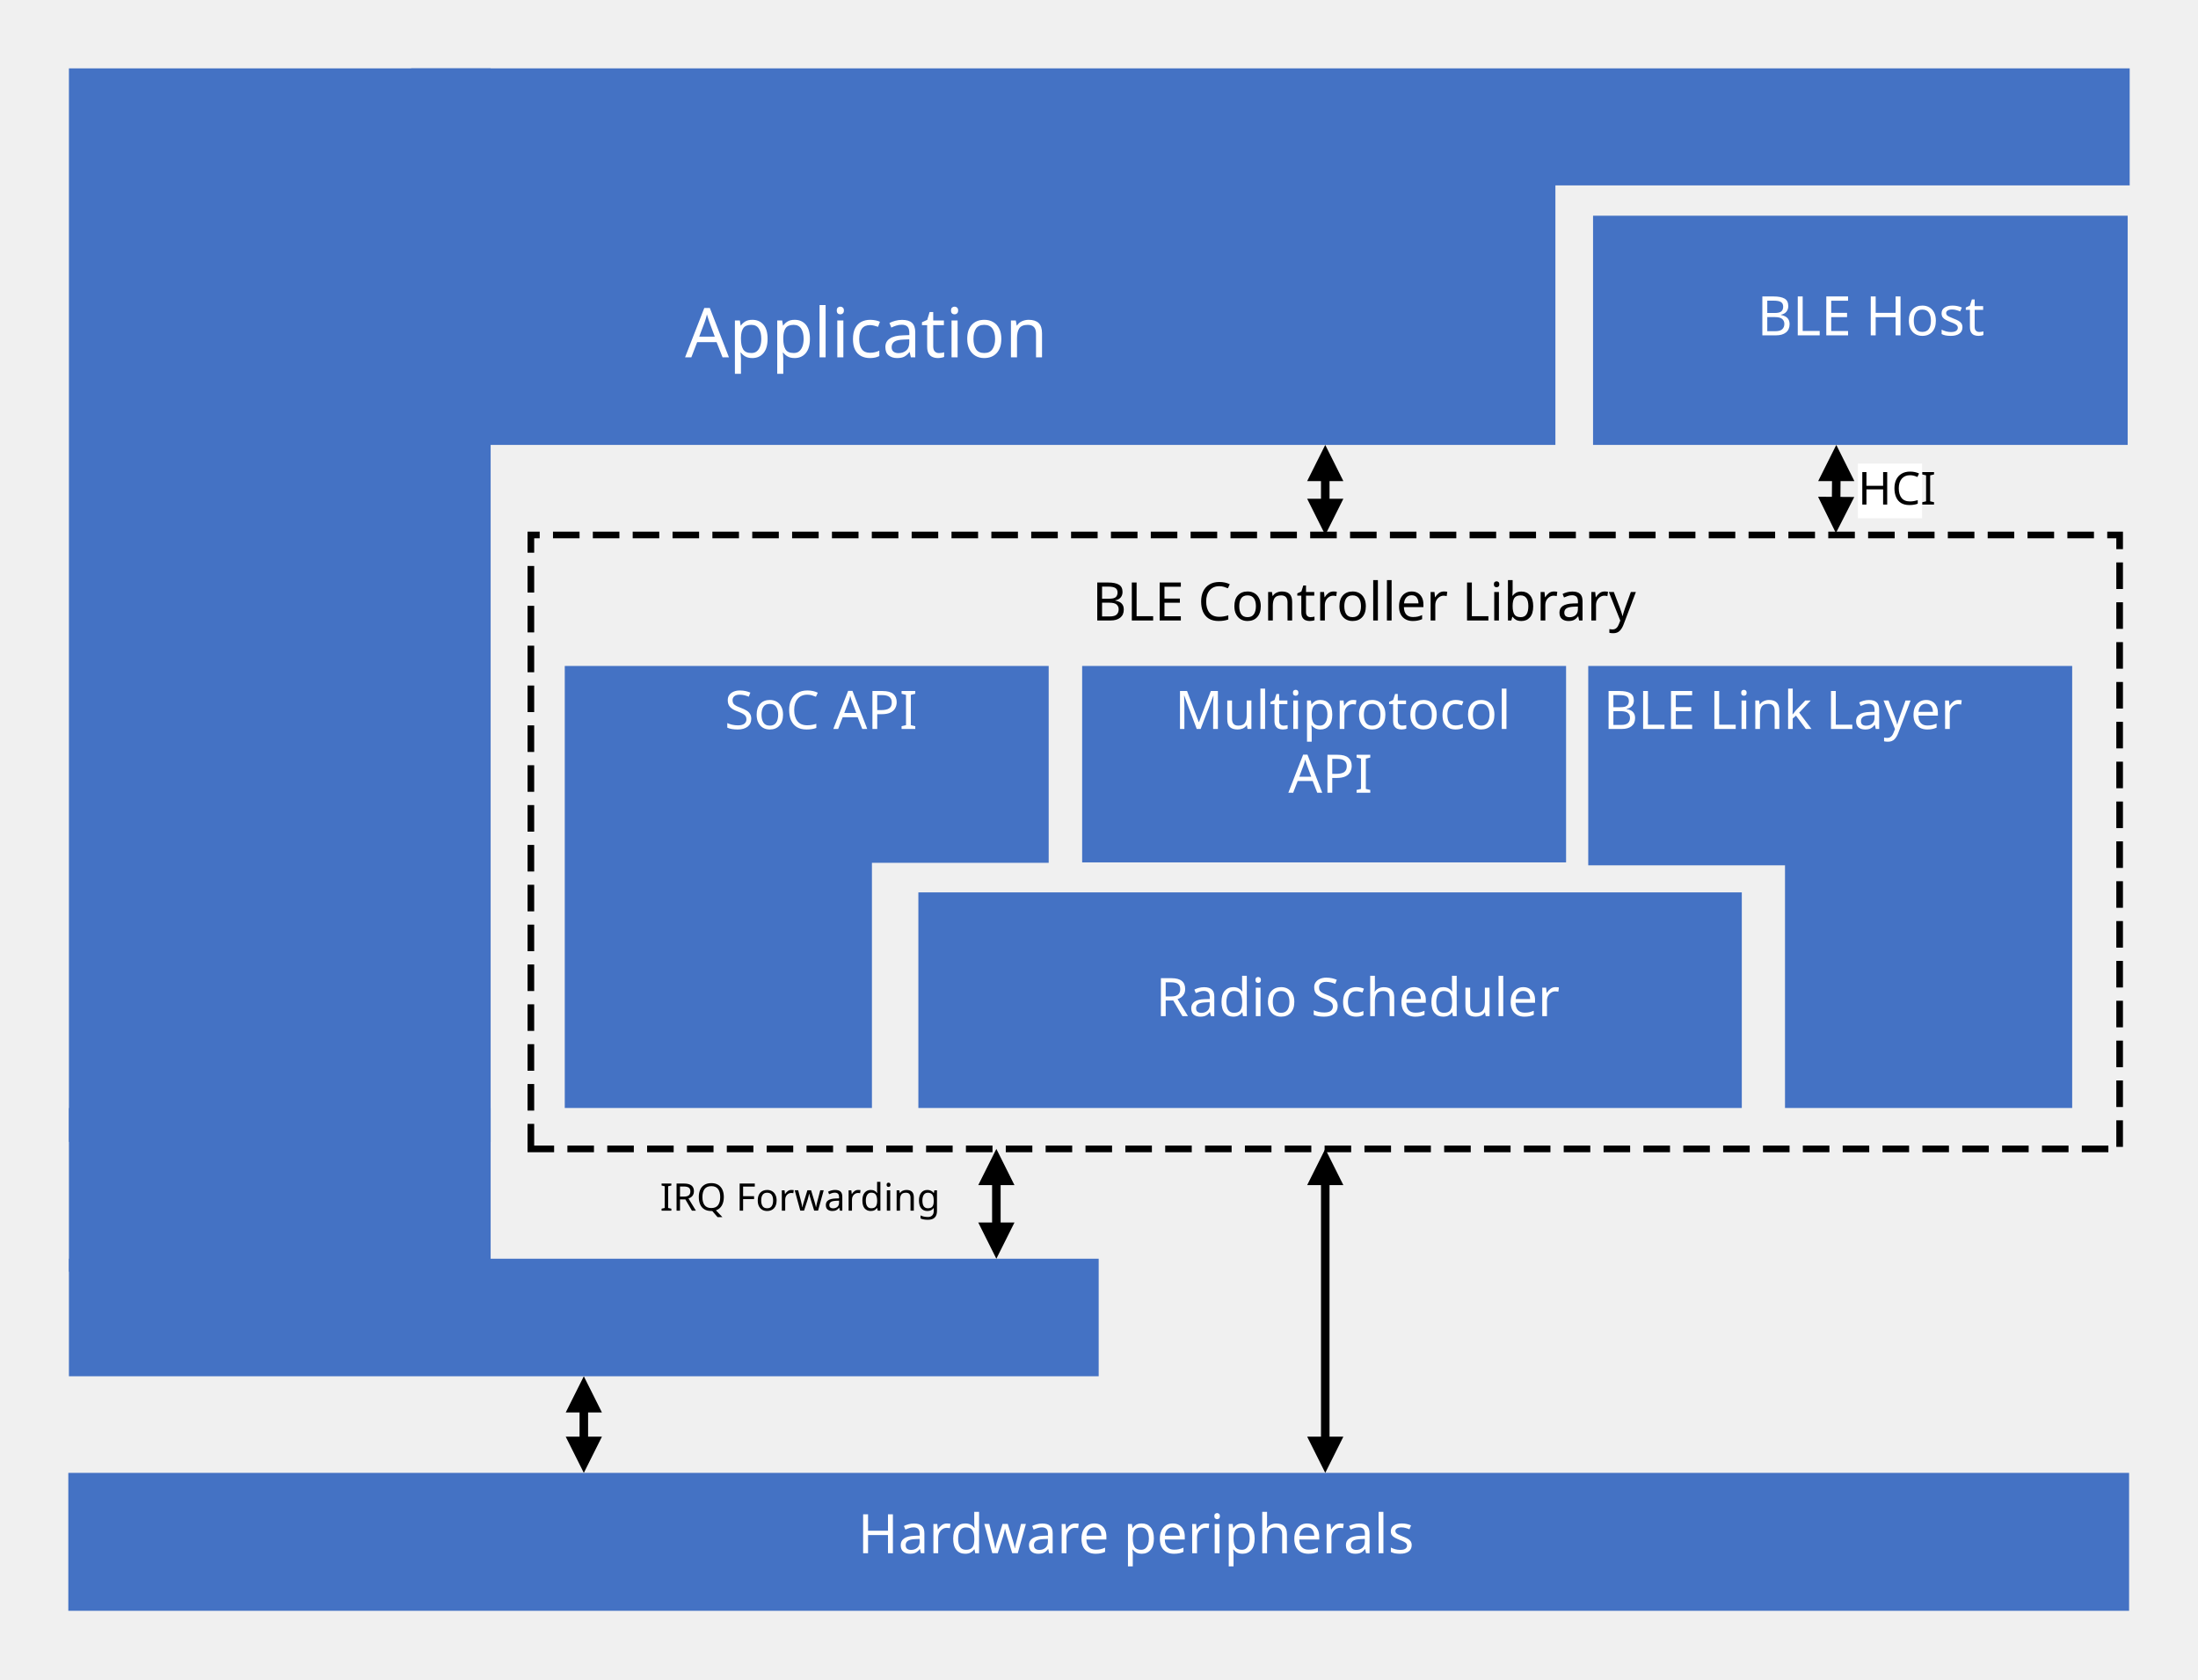
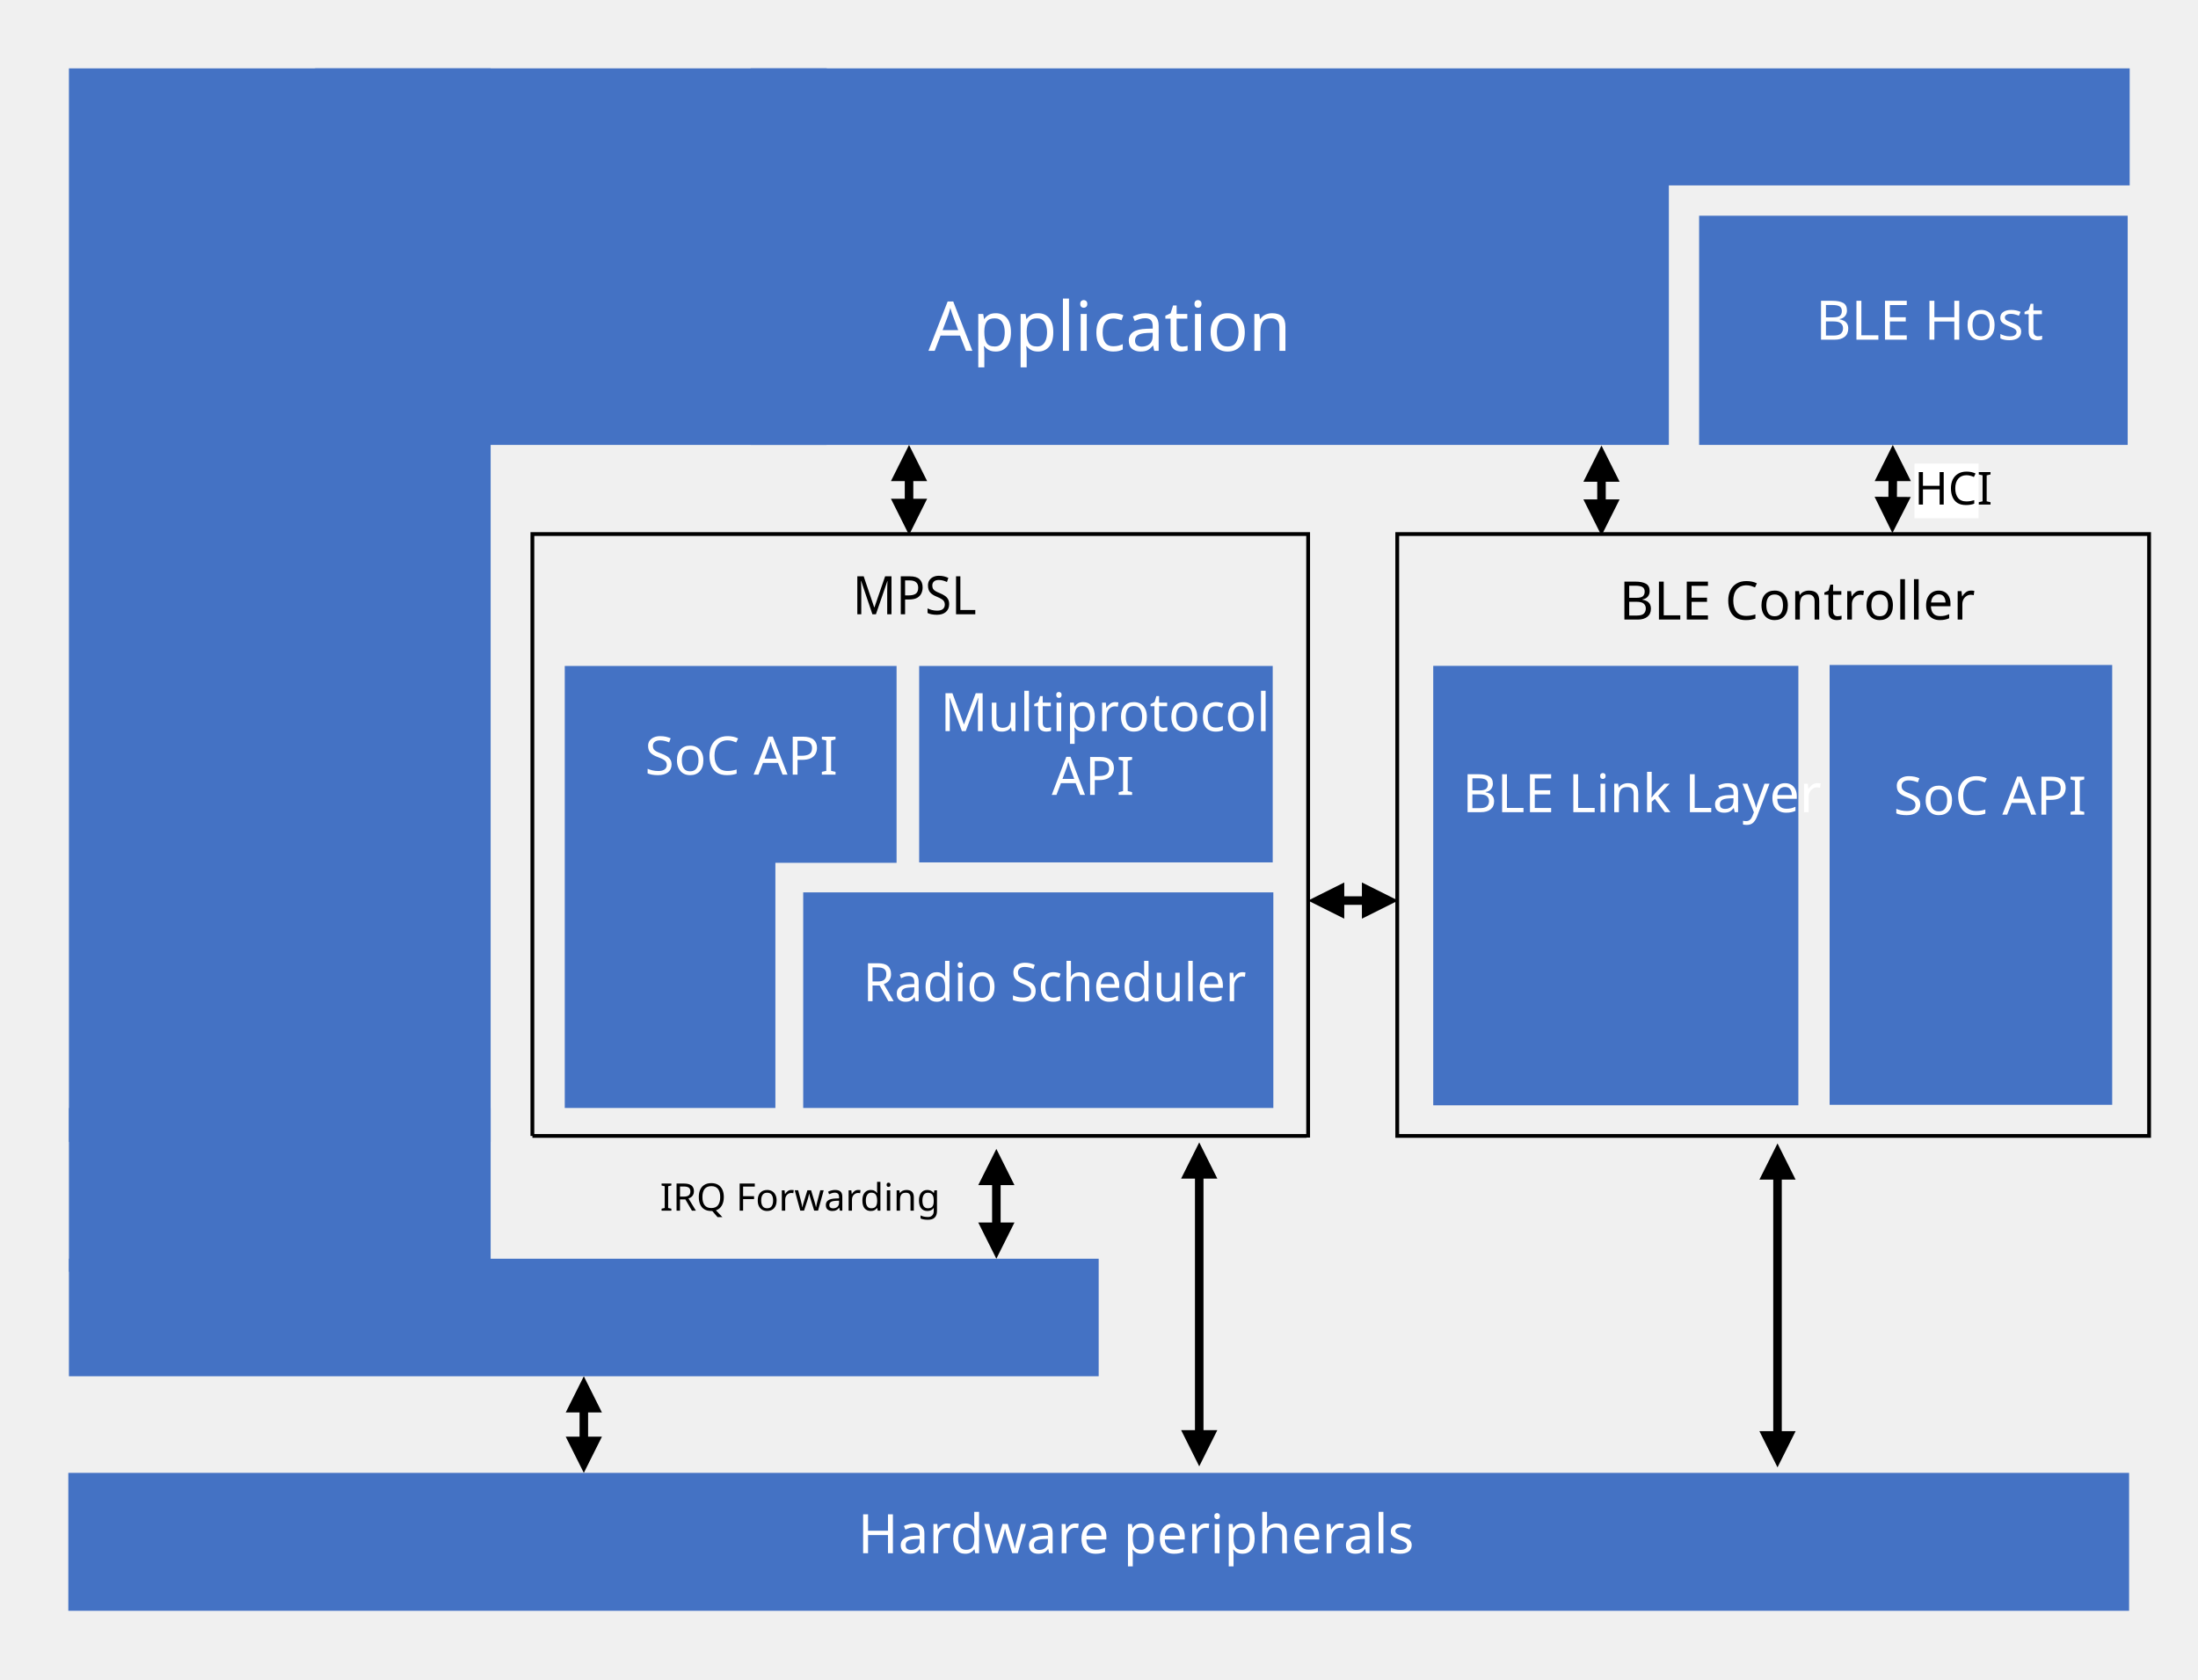
- <svg xmlns="http://www.w3.org/2000/svg" xmlns:xlink="http://www.w3.org/1999/xlink" width="8.043in" height="6.145in" viewBox="0 0 579.106 442.423" xml:space="preserve" color-interpolation-filters="sRGB" class="st16">
-   <style type="text/css">
+ <svg xmlns="http://www.w3.org/2000/svg" xmlns:ns1="http://www.openswatchbook.org/uri/2009/osb" xmlns:xlink="http://www.w3.org/1999/xlink" width="8.043in" height="6.145in" viewBox="0 0 579.106 442.423" xml:space="preserve" color-interpolation-filters="sRGB" class="st16" version="1.1" id="svg5021">
+   <style type="text/css" id="style4840">
	
		.st1 {fill:#4472c4;stroke:none;stroke-linecap:round;stroke-linejoin:round;stroke-width:0.75}
		.st2 {stroke:none;stroke-linecap:round;stroke-linejoin:round;stroke-width:0.75}
		.st3 {fill:#ffffff;font-family:Calibri;font-size:1.511em}
		.st4 {marker-end:url(#mrkr4-17);marker-start:url(#mrkr4-15);stroke:#000000;stroke-linecap:round;stroke-linejoin:round;stroke-width:2.25}
		.st5 {fill:#000000;fill-opacity:1;stroke:#000000;stroke-opacity:1;stroke-width:0.472}
		.st6 {fill:#ffffff;stroke:none;stroke-linecap:butt;stroke-width:7.2}
		.st7 {fill:#000000;font-family:Calibri;font-size:1em}
		.st8 {fill:#ffffff;font-family:Calibri;font-size:1.196em}
		.st9 {fill:none;stroke:none;stroke-width:0.25}
		.st10 {fill:#000000;font-family:Calibri;font-size:1.167em}
		.st11 {fill:none;stroke:#000000;stroke-dasharray:5.25,5.25;stroke-width:1.75}
		.st12 {fill:#feffff;font-family:Calibri;font-size:1.167em}
		.st13 {font-size:1em}
		.st14 {fill:#ffffff;font-family:Calibri;font-size:1.167em}
		.st15 {fill:#000000;font-family:Calibri;font-size:0.833em}
		.st16 {fill:none;fill-rule:evenodd;font-size:12px;overflow:visible;stroke-linecap:square;stroke-miterlimit:3}
	
	</style>
  <defs id="Markers">
+     <linearGradient id="linearGradient7124" ns1:paint="solid">
+       <stop style="stop-color:#000000;stop-opacity:1;" offset="0" id="stop7122" />
+     </linearGradient>
+     <linearGradient id="linearGradient6394" ns1:paint="solid">
+       <stop style="stop-color:#ffffff;stop-opacity:1;" offset="0" id="stop6392" />
+     </linearGradient>
    <g id="lend4">
-       <path d="M 2 1 L 0 0 L 2 -1 L 2 1 " style="stroke:none" />
+       <path d="M 2 1 L 0 0 L 2 -1 L 2 1 " style="stroke:none" id="path4842" />
    </g>
    <marker id="mrkr4-15" class="st5" refX="4.08" orient="auto" markerUnits="strokeWidth" overflow="visible">
-       <use xlink:href="#lend4" transform="scale(2.12) " />
+       <use xlink:href="#lend4" transform="scale(2.12) " id="use4845" />
    </marker>
    <marker id="mrkr4-17" class="st5" refX="-4.24" orient="auto" markerUnits="strokeWidth" overflow="visible">
-       <use xlink:href="#lend4" transform="scale(-2.12,-2.12) " />
+       <use xlink:href="#lend4" transform="scale(-2.12,-2.12) " id="use4848" />
    </marker>
+     <marker style="overflow:visible" id="mrkr4-15-8" class="st5" refX="4.08" orient="auto" markerUnits="strokeWidth" overflow="visible">
+       <use height="100%" width="100%" y="0" x="0" xlink:href="#lend4" transform="scale(2.12)" id="use4845-8" />
+     </marker>
+     <marker style="overflow:visible" id="mrkr4-17-2" class="st5" refX="-4.24" orient="auto" markerUnits="strokeWidth" overflow="visible">
+       <use height="100%" width="100%" y="0" x="0" xlink:href="#lend4" transform="scale(-2.12)" id="use4848-3" />
+     </marker>
+     <marker style="overflow:visible" id="mrkr4-15-7" class="st5" refX="4.08" orient="auto" markerUnits="strokeWidth" overflow="visible">
+       <use height="100%" width="100%" y="0" x="0" xlink:href="#lend4" transform="scale(2.12)" id="use4845-4" />
+     </marker>
+     <marker style="overflow:visible" id="mrkr4-17-3" class="st5" refX="-4.24" orient="auto" markerUnits="strokeWidth" overflow="visible">
+       <use height="100%" width="100%" y="0" x="0" xlink:href="#lend4" transform="scale(-2.12)" id="use4848-5" />
+     </marker>
+     <marker style="overflow:visible" id="mrkr4-15-6" class="st5" refX="4.08" orient="auto" markerUnits="strokeWidth" overflow="visible">
+       <use height="100%" width="100%" y="0" x="0" xlink:href="#lend4" transform="scale(2.12)" id="use4845-6" />
+     </marker>
+     <marker style="overflow:visible" id="mrkr4-17-0" class="st5" refX="-4.24" orient="auto" markerUnits="strokeWidth" overflow="visible">
+       <use height="100%" width="100%" y="0" x="0" xlink:href="#lend4" transform="scale(-2.12)" id="use4848-4" />
+     </marker>
+     <linearGradient xlink:href="#linearGradient6394" id="linearGradient7118" gradientUnits="userSpaceOnUse" gradientTransform="translate(-307.5705,-8.172566)" x1="480.41" y1="201.101" x2="677.783" y2="201.101" />
+     <linearGradient xlink:href="#linearGradient6394" id="linearGradient8907" gradientUnits="userSpaceOnUse" gradientTransform="translate(-81.63201,4.089599)" x1="480.41" y1="201.101" x2="677.783" y2="201.101" />
+     <linearGradient xlink:href="#linearGradient6394" id="linearGradient8915" gradientUnits="userSpaceOnUse" gradientTransform="translate(-10.87786,4.00763)" x1="480.41" y1="201.101" x2="677.783" y2="201.101" />
  </defs>
-   <g>
-     <g id="shape28-1" transform="translate(108.318,-325.202)">
-       <path d="M452.79 343.2 L452.79 374.04 L301.48 374.04 L301.48 442.42 L0 442.42 L0 343.2 L452.79 343.2 Z" class="st1" />
+   <g id="g5019">
+     <g id="shape28-1" transform="matrix(0.8024167,0,0,1,197.7818,-325.202)" style="stroke-width:0.999">
+       <path d="m 452.79,343.2 v 30.84 H 301.48 v 68.38 H 0 V 343.2 Z" class="st1" id="path4856" style="fill:#4472c4;stroke:none;stroke-width:0.749;stroke-linecap:round;stroke-linejoin:round" />
    </g>
    <g id="shape30-3" transform="translate(18.1596,-141.559)">
-       <path d="M0 159.56 L0 442.42 L111.11 442.42 L111.11 159.56 L0 159.56 L0 159.56 Z" class="st1" />
+       <path d="M0 159.56 L0 442.42 L111.11 442.42 L111.11 159.56 L0 159.56 L0 159.56 Z" class="st1" id="path4861" />
    </g>
-     <g id="shape37-5" transform="translate(158.524,-345.433)">
-       <path d="M127.5 425.86 L0 425.86 L0 442.42 L127.5 442.42 L127.5 425.86" class="st2" />
-       <text x="21.97" y="439.58" class="st3">Application</text>
+     <g id="shape37-5" transform="translate(222.6461,-347.1506)">
+       <path d="M 127.5,425.86 H 0 v 16.56 h 127.5 v -16.56" class="st2" id="path4868" style="stroke:none;stroke-width:0.75;stroke-linecap:round;stroke-linejoin:round" />
+       <text x="21.97" y="439.58" class="st3" id="text4870" style="font-size:18.133px;font-family:Calibri;fill:#ffffff">Application</text>
    </g>
-     <g id="shape38-9" transform="translate(342.076,-325.202)">
-       <path d="M7.09 451.6 L7.09 451.96 L7.09 456.61" class="st4" />
+     <g id="shape38-9" transform="translate(232.4134,-325.202)">
+       <path d="m 7.09,451.6 v 0.36 4.65" class="st4" id="path4875" style="stroke:#000000;stroke-width:2.25;stroke-linecap:round;stroke-linejoin:round;marker-start:url(#mrkr4-15);marker-end:url(#mrkr4-17)" />
    </g>
-     <g id="shape39-18" transform="translate(490.874,-325.202)">
-       <path d="M-7.07 451.6 L-7.07 451.96 L-7.1 456.11" class="st4" />
-       <rect x="-1.365" y="447.344" width="16.899" height="14.4" class="st6" />
-       <text x="-1.37" y="458.14" class="st7">HCI</text>
+     <g id="shape39-18" transform="translate(505.7595,-325.202)">
+       <path d="m -7.07,451.6 v 0.36 l -0.03,4.15" class="st4" id="path4882" style="stroke:#000000;stroke-width:2.25;stroke-linecap:round;stroke-linejoin:round;marker-start:url(#mrkr4-15);marker-end:url(#mrkr4-17)" />
+       <rect x="-1.365" y="447.344" width="16.899" height="14.4" class="st6" id="rect4884" style="fill:#ffffff;stroke:none;stroke-width:7.2;stroke-linecap:butt" />
+       <text x="-1.37" y="458.14" class="st7" id="text4886" style="font-size:12px;font-family:Calibri;fill:#000000">HCI</text>
    </g>
    <g id="shape42-27" transform="translate(146.73,-79.7974)">
-       <path d="M7.09 451.6 L7.09 451.96 L7.09 458.34" class="st4" />
+       <path d="M7.09 451.6 L7.09 451.96 L7.09 458.34" class="st4" id="path4891" />
    </g>
    <g id="shape43-34" transform="translate(18.1596,-79.7974)">
-       <path d="M0 411.45 L0 442.42 L271.31 442.42 L271.31 411.45 L0 411.45 L0 411.45 Z" class="st1" />
+       <path d="M0 411.45 L0 442.42 L271.31 442.42 L271.31 411.45 L0 411.45 L0 411.45 Z" class="st1" id="path4896" />
    </g>
    <g id="shape44-36" transform="translate(18.1596,-107.348)">
-       <path d="M0 399.3 L0 442.42 L111.11 442.42 L111.11 399.3 L0 399.3 L0 399.3 Z" class="st1" />
+       <path d="M0 399.3 L0 442.42 L111.11 442.42 L111.11 399.3 L0 399.3 L0 399.3 Z" class="st1" id="path4901" />
    </g>
-     <g id="shape10-38" transform="translate(419.72,-325.202)">
-       <path d="M0 382.03 L0 442.42 L140.86 442.42 L140.86 382.03 L0 382.03 L0 382.03 Z" class="st1" />
+     <g id="shape10-38" transform="matrix(0.801599,0,0,1,447.6668,-325.202)">
+       <path d="m 0,382.03 v 60.39 h 140.86 v -60.39 z" class="st1" id="path4906" style="fill:#4472c4;stroke:none;stroke-width:0.75;stroke-linecap:round;stroke-linejoin:round" />
    </g>
-     <g id="shape12-40" transform="translate(459.046,-351.822)">
-       <path d="M58.82 429.31 L0 429.31 L0 442.42 L58.82 442.42 L58.82 429.31" class="st2" />
-       <text x="3.89" y="440.17" class="st8">BLE Host</text>
+     <g id="shape12-40" transform="translate(474.504,-350.677)">
+       <path d="M 58.82,429.31 H 0 v 13.11 h 58.82 v -13.11" class="st2" id="path4913" style="stroke:none;stroke-width:0.75;stroke-linecap:round;stroke-linejoin:round" />
+       <text x="3.89" y="440.17" class="st8" id="text4915" style="font-size:14.356px;font-family:Calibri;fill:#ffffff">BLE Host</text>
    </g>
-     <g id="shape45-44" transform="translate(224.607,-275.592)">
-       <rect x="0" y="427.325" width="249.622" height="15.099" class="st9" />
-       <text x="63.13" y="439.07" class="st10">BLE Controller Library</text>
-     </g>
-     <g id="shape48-47" transform="translate(139.868,-139.703)">
-       <path d="M0 442.42 L418.59 442.42 L418.59 280.65 L0 280.65 L0 442.42 Z" class="st11" />
+     <g id="shape45-44" transform="translate(363.4919,-275.8291)">
+       <rect x="0" y="427.325" width="249.622" height="15.099" class="st9" id="rect4922" style="fill:none;stroke:none;stroke-width:0.25" />
+       <text x="63.13" y="439.07" class="st10" id="text4924" style="font-size:14px;font-family:Calibri;fill:#000000">BLE Controller</text>
    </g>
    <g id="group50-49" transform="translate(148.798,-150.487)">
			</g>
    <g id="group53-50" transform="translate(290.458,-215.197)">
			</g>
    <g id="group55-51" transform="translate(18,-18)">
      <g id="shape3-52">
-         <path d="M0 406.08 L0 442.42 L542.95 442.42 L542.95 406.08 L0 406.08 L0 406.08 Z" class="st1" />
+         <path d="M0 406.08 L0 442.42 L542.95 442.42 L542.95 406.08 L0 406.08 L0 406.08 Z" class="st1" id="path4942" />
      </g>
      <g id="shape5-54" transform="translate(201.53,-12.115)">
-         <path d="M139.89 427.7 L0 427.7 L0 442.42 L139.89 442.42 L139.89 427.7" class="st2" />
-         <text x="6.49" y="439.37" class="st8">Hardware peripherals</text>
+         <path d="M139.89 427.7 L0 427.7 L0 442.42 L139.89 442.42 L139.89 427.7" class="st2" id="path4949" />
+         <text x="6.49" y="439.37" class="st8" id="text4951">Hardware peripherals</text>
      </g>
    </g>
-     <g id="shape18-58" transform="translate(285.113,-215.197)">
-       <path d="M0 390.66 L0 442.42 L127.5 442.42 L127.5 390.66 L0 390.66 L0 390.66 Z" class="st1" />
-       <text x="24.42" y="407.26" class="st12">Multiprotocol <tspan x="54.32" dy="1.2em" class="st13">API</tspan>
+     <g id="shape18-58" transform="matrix(0.7305794,0,0,1,242.1741,-215.197)">
+       <path d="m 0,390.66 v 51.76 h 127.5 v -51.76 z" class="st1" id="path4959" style="fill:#4472c4;stroke:none;stroke-width:0.75;stroke-linecap:round;stroke-linejoin:round" />
+       <text x="6.609" y="472.573" class="st12" id="text4963" style="font-size:16.222px;font-family:Calibri;fill:#feffff;stroke-width:1.159" transform="scale(1.158743,0.8630042)">Multiprotocol <tspan x="41.256" dy="19.467" class="st13" id="tspan4961" style="font-size:16.222px;stroke-width:1.159">API</tspan>
      </text>
    </g>
-     <g id="shape23-62" transform="translate(148.798,-150.487)">
-       <path d="M127.5 325.95 L127.5 377.82 L80.93 377.82 L80.93 442.42 L0 442.42 L0 325.95 L127.5 325.95 Z" class="st1" />
-       <text x="42.1" y="342.55" class="st12">SoC API</text>
+     <g id="shape23-62" transform="matrix(0.685676,0,0,1,148.798,-150.487)">
+       <path d="m 127.5,325.95 v 51.87 H 80.93 v 64.6 H 0 V 325.95 Z" class="st1" id="path4970" style="fill:#4472c4;stroke:none;stroke-width:0.75;stroke-linecap:round;stroke-linejoin:round" />
+       <text x="350.015" y="368.259" class="st12" id="text4972-5" style="font-size:14.516px;font-family:Calibri;fill:#fdfefe;stroke-width:1.037;opacity:1;stroke:#fdfdfd;stroke-opacity:1;fill-opacity:1;" transform="scale(1.036889,0.9644236)">SoC API</text>
    </g>
-     <g id="group66-65" transform="translate(241.963,-150.487)">
+     <g id="group66-65" transform="matrix(0.5709453,0,0,1,211.6195,-150.487)">
      <g id="shape15-66">
-         <path d="M0 385.61 L0 442.42 L216.95 442.42 L216.95 385.61 L0 385.61 L0 385.61 Z" class="st1" />
+         <path d="m 0,385.61 v 56.81 h 216.95 v -56.81 z" class="st1" id="path4981" style="fill:#4472c4;stroke:none;stroke-width:0.75;stroke-linecap:round;stroke-linejoin:round" />
      </g>
      <g id="shape66-68">
-         <text x="62.54" y="418.22" class="st14">Radio Scheduler</text>
+         <text x="62.54" y="418.22" class="st14" id="text4984" style="font-size:14px;font-family:Calibri;fill:#ffffff" />
      </g>
+       <text xml:space="preserve" style="font-style:normal;font-variant:normal;font-weight:normal;font-stretch:normal;font-size:18.047px;line-height:1.25;font-family:Calibri;-inkscape-font-specification:'Calibri, Normal';font-variant-ligatures:normal;font-variant-caps:normal;font-variant-numeric:normal;font-feature-settings:normal;text-align:start;letter-spacing:0px;word-spacing:0px;writing-mode:lr-tb;text-anchor:start;fill:#ffffff;fill-opacity:1;stroke:none;stroke-width:0.967" x="21.444" y="534.029" id="text6443" transform="scale(1.28904,0.7757711)">
+         <tspan id="tspan6441" x="21.444" y="534.029" style="font-style:normal;font-variant:normal;font-weight:normal;font-stretch:normal;font-size:18.047px;font-family:Calibri;-inkscape-font-specification:'Calibri, Normal';font-variant-ligatures:normal;font-variant-caps:normal;font-variant-numeric:normal;font-feature-settings:normal;text-align:start;writing-mode:lr-tb;text-anchor:start;fill:#ffffff;fill-opacity:1;stroke-width:0.967">Radio Scheduler</tspan>
+       </text>
    </g>
-     <g id="shape21-70" transform="translate(418.455,-150.487)">
-       <path d="M127.5 442.42 L51.84 442.42 L51.84 378.48 L0 378.48 L0 325.95 L127.5 325.95 L127.5 442.42 Z" class="st1" />
-       <text x="4" y="342.55" class="st12">BLE Link Layer</text>
-     </g>
-     <g id="shape69-73" transform="translate(342.076,-139.703)">
-       <path d="M7.09 451.6 L7.09 451.96 L7.09 518.24" class="st4" />
+     <g id="shape69-73" transform="translate(308.8699,-141.4206)">
+       <path d="m 7.09,451.6 v 0.36 66.28" class="st4" id="path4999" style="stroke:#000000;stroke-width:2.25;stroke-linecap:round;stroke-linejoin:round;marker-start:url(#mrkr4-15);marker-end:url(#mrkr4-17)" />
    </g>
    <g id="group73-80" transform="translate(170.079,-110.77)">
      <g id="shape56-81" transform="translate(99.5212,-28.9327)">
-         <path d="M-7.09 451.6 L-7.09 451.96 L-7.09 461.82" class="st4" />
+         <path d="M-7.09 451.6 L-7.09 451.96 L-7.09 461.82" class="st4" id="path5006" />
      </g>
      <g id="shape70-88" transform="translate(-2.69291,-8.28525)">
-         <rect x="0" y="427.664" width="76.252" height="14.759" class="st9" />
-         <text x="6.51" y="438.04" class="st15">IRQ Forwarding</text>
+         <rect x="0" y="427.664" width="76.252" height="14.759" class="st9" id="rect5013" />
+         <text x="6.51" y="438.04" class="st15" id="text5015">IRQ Forwarding</text>
      </g>
    </g>
+     <g id="shape10-38-9" transform="matrix(0.6829727,0,0,1.917393,377.6141,-557.0655)" style="stroke-width:0.996">
+       <g id="g6368" style="stroke-width:0.996">
+         <path style="fill:#4472c4;stroke:none;stroke-width:0.747;stroke-linecap:round;stroke-linejoin:round" id="path4906-7" class="st1" d="m 0,382.03 v 60.39 h 140.86 v -60.39 z" />
+       </g>
+     </g>
+     <text style="font-size:12px;font-family:Calibri;fill:#feffff;stroke-width:1" x="428.027" y="211.997" class="st12" id="text4963-3">
+       <tspan style="font-size:12px;stroke-width:1" x="457.927" class="st13" id="tspan4961-7" />
+     </text>
+     <text xml:space="preserve" style="font-style:normal;font-weight:normal;font-size:30px;line-height:1.25;font-family:sans-serif;letter-spacing:0px;word-spacing:0px;fill:url(#linearGradient8915);fill-opacity:1;stroke:none;stroke-width:0.75" x="385.305" y="213.988" id="text6390">
+       <tspan id="tspan6388" x="385.305" y="213.988" style="font-style:normal;font-variant:normal;font-weight:normal;font-stretch:normal;font-size:14px;font-family:Calibri;-inkscape-font-specification:'Calibri, Normal';font-variant-ligatures:normal;font-variant-caps:normal;font-variant-numeric:normal;font-feature-settings:normal;text-align:start;writing-mode:lr-tb;text-anchor:start;fill:url(#linearGradient8915);fill-opacity:1;stroke-width:0.75">BLE Link Layer</tspan>
+     </text>
+     <g id="shape45-44-7" transform="matrix(0.9013777,0,0,1,128.0121,-276.0851)">
+       <rect x="0" y="427.325" width="249.622" height="15.099" class="st9" id="rect4922-1" style="fill:none;stroke:none;stroke-width:0.25" />
+       <text x="107.214" y="437.925" class="st10" id="text4924-6" style="font-size:14px;font-family:Calibri;fill:#000000">MPSL</text>
+     </g>
+     <g id="shape38-9-6" transform="rotate(90,290.2964,520.4878)">
+       <path d="m 7.09,451.6 v 0.36 4.65" class="st4" id="path4875-1" style="stroke:#000000;stroke-width:2.25;stroke-linecap:round;stroke-linejoin:round;marker-start:url(#mrkr4-15);marker-end:url(#mrkr4-17)" />
+     </g>
+     <g id="shape10-38-3" transform="matrix(0.9570256,0,0,1.643081,83.00502,-609.711)">
+       <path d="m 0,382.03 v 60.39 h 140.86 v -60.39 z" class="st1" id="path4906-1" style="fill:#4472c4;stroke:none;stroke-width:0.75;stroke-linecap:round;stroke-linejoin:round" />
+     </g>
+     <g id="shape38-9-8" transform="translate(414.855,-325.034)">
+       <path d="m 7.09,451.6 v 0.36 4.65" class="st4" id="path4875-7" style="stroke:#000000;stroke-width:2.25;stroke-linecap:round;stroke-linejoin:round;marker-start:url(#mrkr4-15-7);marker-end:url(#mrkr4-17-3)" />
+     </g>
+     <g id="shape69-73-2" transform="translate(461.2303,-141.15)">
+       <path d="m 7.09,451.6 v 0.36 66.28" class="st4" id="path4999-8" style="stroke:#000000;stroke-width:2.25;stroke-linecap:round;stroke-linejoin:round;marker-start:url(#mrkr4-15);marker-end:url(#mrkr4-17)" />
+     </g>
+     <g id="shape10-38-9-8" transform="matrix(0.5285235,0,0,1.919069,482.0506,-557.9364)" style="stroke-width:0.995">
+       <g id="g6368-6" style="stroke-width:0.995">
+         <path style="fill:#4472c4;stroke:none;stroke-width:0.746;stroke-linecap:round;stroke-linejoin:round" id="path4906-7-0" class="st1" d="m 0,382.03 v 60.39 h 140.86 v -60.39 z" />
+       </g>
+     </g>
+     <text xml:space="preserve" style="font-style:normal;font-weight:normal;font-size:30px;line-height:1.25;font-family:sans-serif;letter-spacing:0px;word-spacing:0px;fill:url(#linearGradient8907);fill-opacity:1;stroke:none;stroke-width:0.75" x="498.902" y="214.643" id="text6390-8">
+       <tspan id="tspan6388-0" x="498.902" y="214.643" style="font-style:normal;font-variant:normal;font-weight:normal;font-stretch:normal;font-size:14px;font-family:Calibri;-inkscape-font-specification:'Calibri, Normal';font-variant-ligatures:normal;font-variant-caps:normal;font-variant-numeric:normal;font-feature-settings:normal;text-align:start;writing-mode:lr-tb;text-anchor:start;fill:url(#linearGradient8907);fill-opacity:1;stroke-width:0.75">SoC API</tspan>
+     </text>
+     <text xml:space="preserve" style="font-style:normal;font-weight:normal;font-size:30px;line-height:1.25;font-family:sans-serif;letter-spacing:0px;word-spacing:0px;fill:url(#linearGradient7118);fill-opacity:1;stroke:none;stroke-width:0.75" x="169.91" y="204.098" id="text6390-8-1">
+       <tspan id="tspan6388-0-1" x="169.91" y="204.098" style="font-style:normal;font-variant:normal;font-weight:normal;font-stretch:normal;font-size:14px;font-family:Calibri;-inkscape-font-specification:'Calibri, Normal';font-variant-ligatures:normal;font-variant-caps:normal;font-variant-numeric:normal;font-feature-settings:normal;text-align:start;writing-mode:lr-tb;text-anchor:start;fill:url(#linearGradient7118);fill-opacity:1;stroke-width:0.75">SoC API</tspan>
+     </text>
+     <rect style="opacity:1;fill:none;fill-opacity:1;stroke:#000000;stroke-width:1;stroke-miterlimit:3;stroke-dasharray:2.999, 1;stroke-dashoffset:0;stroke-opacity:1;paint-order:markers stroke fill" id="rect7120" width="198.091" height="158.588" x="368.13" y="140.706" />
+     <rect style="opacity:1;fill:none;fill-opacity:1;stroke:#000000;stroke-width:1;stroke-miterlimit:3;stroke-dasharray:2.999, 1;stroke-dashoffset:0;stroke-opacity:1;paint-order:markers stroke fill" id="rect7120-2" width="204.389" height="158.588" x="140.267" y="140.706" />
  </g>
</svg>
